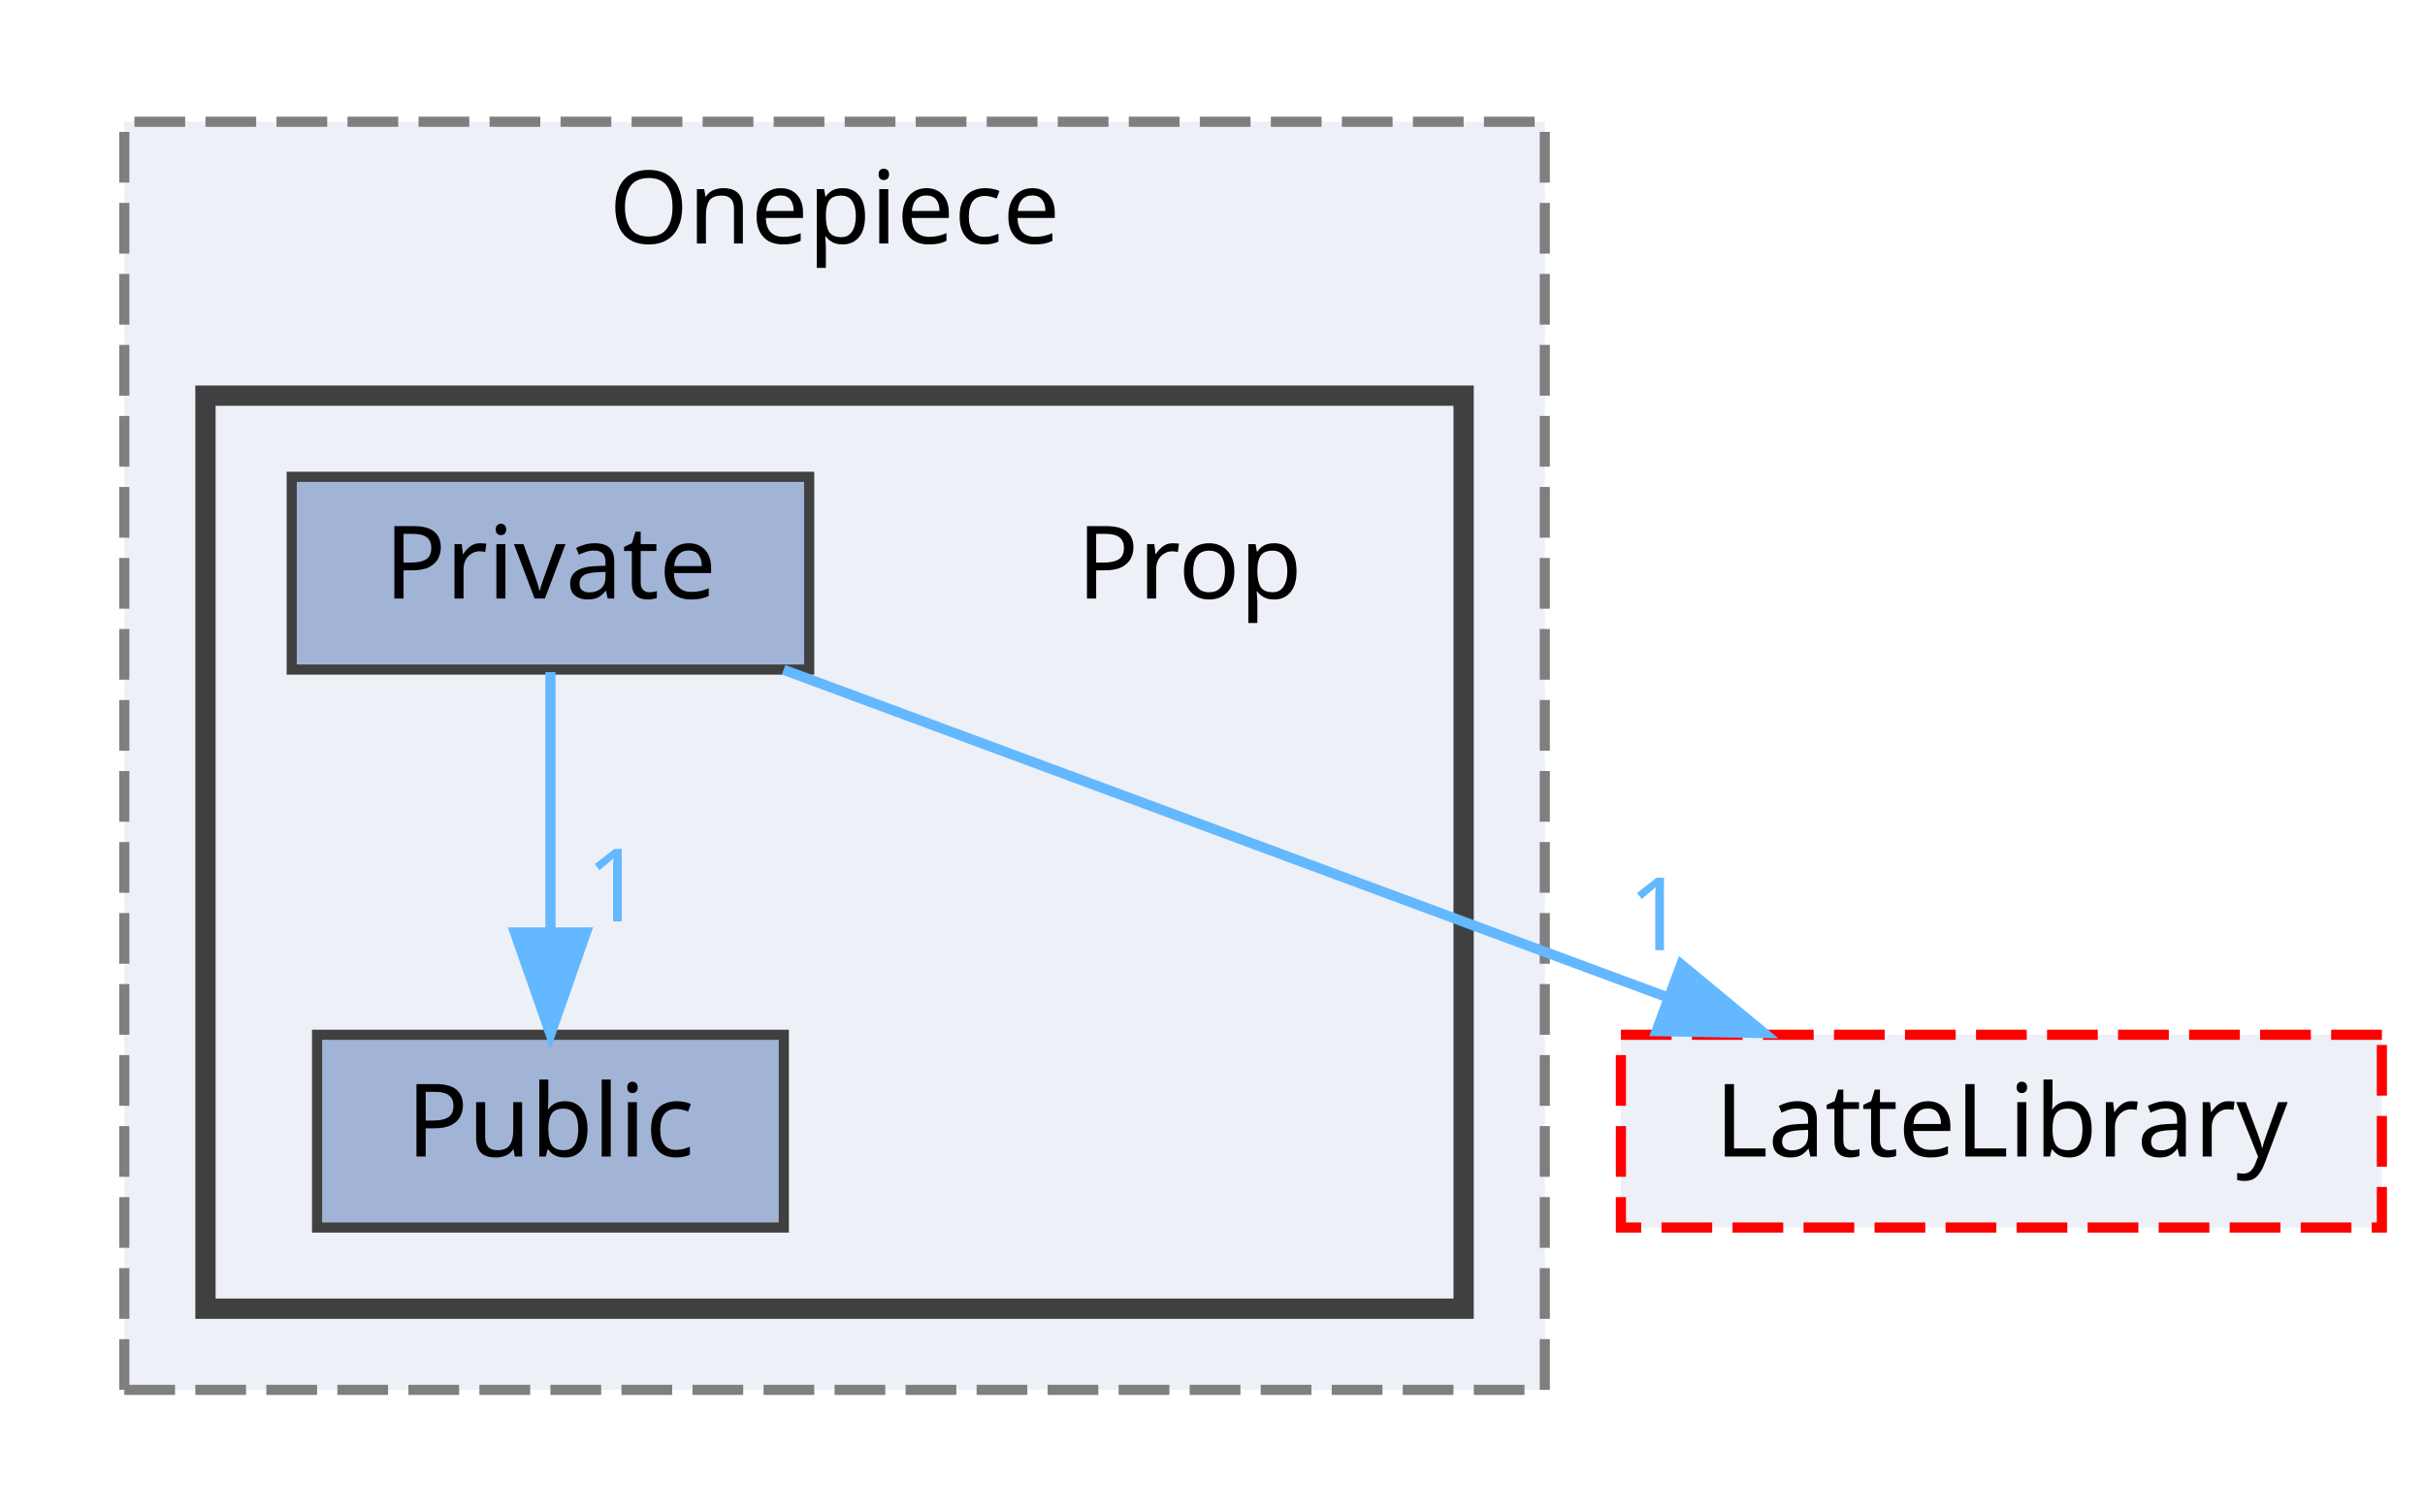
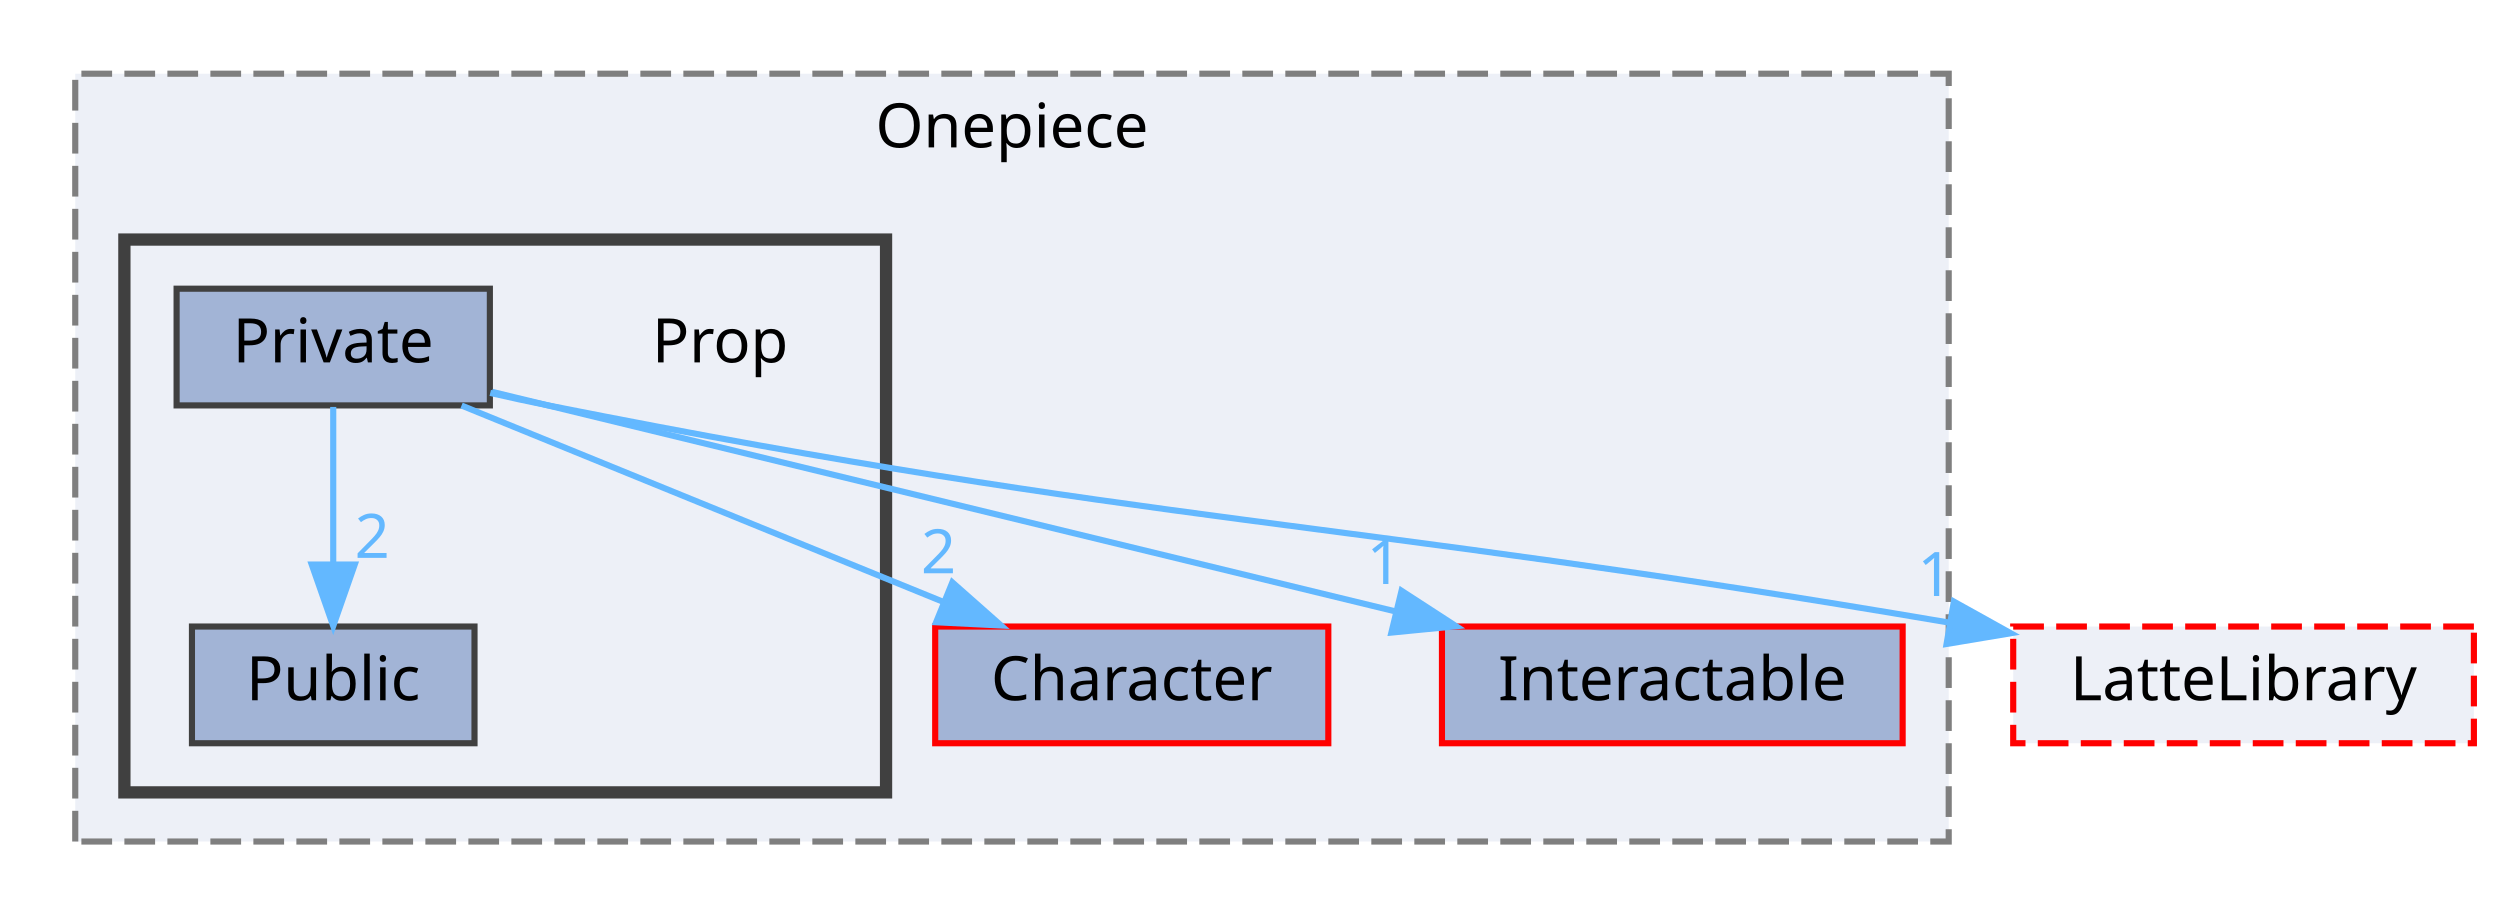
- <svg xmlns="http://www.w3.org/2000/svg" xmlns:xlink="http://www.w3.org/1999/xlink" width="239pt" height="149pt" viewBox="0.00 0.00 238.50 149.00">
+ <svg xmlns="http://www.w3.org/2000/svg" xmlns:xlink="http://www.w3.org/1999/xlink" width="407pt" height="149pt" viewBox="0.00 0.00 406.50 149.00">
  <g id="graph0" class="graph" transform="scale(1 1) rotate(0) translate(4 145)">
    <g id="clust1" class="cluster">
      <g id="a_clust1">
        <a xlink:href="dir_86991fbdc3ffccad5ecdd4bba46f6ea3.html" target="_top" xlink:title="Onepiece">
-           <polygon fill="#edf0f7" stroke="#7f7f7f" stroke-dasharray="5,2" points="8,-8 8,-133 148,-133 148,-8 8,-8" />
-           <text text-anchor="middle" x="78" y="-121" font-family="Malgun Gothic" font-size="10.00">Onepiece</text>
+           <polygon fill="#edf0f7" stroke="#7f7f7f" stroke-dasharray="5,2" points="8,-8 8,-133 313,-133 313,-8 8,-8" />
+           <text text-anchor="middle" x="160.5" y="-121" font-family="Malgun Gothic" font-size="10.00">Onepiece</text>
        </a>
      </g>
    </g>
    <g id="clust2" class="cluster">
      <g id="a_clust2">
        <a xlink:href="dir_2268d321c547a1269f0f0801cfba1f77.html" target="_top">
          <polygon fill="#edf0f7" stroke="#404040" stroke-width="2" points="16,-16 16,-106 140,-106 140,-16 16,-16" />
        </a>
      </g>
    </g>
    <g id="node1" class="node">
-       <text text-anchor="middle" x="113" y="-86" font-family="Malgun Gothic" font-size="10.00">Prop</text>
+       <g id="a_node1">
+         <a xlink:href="dir_71a9f6b769ee24fe8598c19ea2d70480.html" target="_top" xlink:title="Character">
+           <polygon fill="#a2b4d6" stroke="red" points="212,-43 148,-43 148,-24 212,-24 212,-43" />
+           <text text-anchor="middle" x="180" y="-31" font-family="Malgun Gothic" font-size="10.00">Character</text>
+         </a>
+       </g>
    </g>
    <g id="node2" class="node">
      <g id="a_node2">
+         <a xlink:href="dir_b7459e4428712e32d7c860db6e401a05.html" target="_top" xlink:title="Interactable">
+           <polygon fill="#a2b4d6" stroke="red" points="305.5,-43 230.5,-43 230.5,-24 305.5,-24 305.5,-43" />
+           <text text-anchor="middle" x="268" y="-31" font-family="Malgun Gothic" font-size="10.00">Interactable</text>
+         </a>
+       </g>
+     </g>
+     <g id="node3" class="node">
+       <text text-anchor="middle" x="113" y="-86" font-family="Malgun Gothic" font-size="10.00">Prop</text>
+     </g>
+     <g id="node4" class="node">
+       <g id="a_node4">
        <a xlink:href="dir_1d7bfdd86517d83f393675eb912eaf09.html" target="_top" xlink:title="Private">
          <polygon fill="#a2b4d6" stroke="#404040" points="75.5,-98 24.5,-98 24.5,-79 75.5,-79 75.5,-98" />
          <text text-anchor="middle" x="50" y="-86" font-family="Malgun Gothic" font-size="10.00">Private</text>
        </a>
      </g>
    </g>
-     <g id="node3" class="node">
-       <g id="a_node3">
+     <g id="edge3" class="edge">
+       <g id="a_edge3">
+         <a xlink:href="dir_000026_000002.html" target="_top">
+           <path fill="none" stroke="#63b8ff" d="M70.89,-78.98C92.08,-70.34 125.13,-56.87 149.3,-47.02" />
+           <polygon fill="#63b8ff" stroke="#63b8ff" points="150.79,-50.19 158.73,-43.17 148.15,-43.7 150.79,-50.19" />
+         </a>
+       </g>
+       <g id="a_edge3-headlabel">
+         <a xlink:href="dir_000026_000002.html" target="_top" xlink:title="2">
+           <text text-anchor="middle" x="148.54" y="-51.67" font-family="Malgun Gothic" font-size="10.00" fill="#63b8ff">2</text>
+         </a>
+       </g>
+     </g>
+     <g id="edge4" class="edge">
+       <g id="a_edge4">
+         <a xlink:href="dir_000026_000008.html" target="_top">
+           <path fill="none" stroke="#63b8ff" d="M75.86,-81.21C112.07,-72.41 178.4,-56.28 222.85,-45.48" />
+           <polygon fill="#63b8ff" stroke="#63b8ff" points="223.92,-48.82 232.81,-43.05 222.27,-42.02 223.92,-48.82" />
+         </a>
+       </g>
+       <g id="a_edge4-headlabel">
+         <a xlink:href="dir_000026_000008.html" target="_top" xlink:title="1">
+           <text text-anchor="middle" x="221.1" y="-49.93" font-family="Malgun Gothic" font-size="10.00" fill="#63b8ff">1</text>
+         </a>
+       </g>
+     </g>
+     <g id="node5" class="node">
+       <g id="a_node5">
        <a xlink:href="dir_13cb8c28526713b34d584b8e10191ceb.html" target="_top" xlink:title="Public">
          <polygon fill="#a2b4d6" stroke="#404040" points="73,-43 27,-43 27,-24 73,-24 73,-43" />
          <text text-anchor="middle" x="50" y="-31" font-family="Malgun Gothic" font-size="10.00">Public</text>
        </a>
      </g>
    </g>
    <g id="edge1" class="edge">
      <g id="a_edge1">
        <a xlink:href="dir_000026_000042.html" target="_top">
          <path fill="none" stroke="#63b8ff" d="M50,-78.75C50,-71.8 50,-61.85 50,-53.13" />
          <polygon fill="#63b8ff" stroke="#63b8ff" points="53.5,-53.09 50,-43.09 46.5,-53.09 53.5,-53.09" />
        </a>
      </g>
      <g id="a_edge1-headlabel">
-         <a xlink:href="dir_000026_000042.html" target="_top" xlink:title="1">
-           <text text-anchor="middle" x="56.34" y="-54.18" font-family="Malgun Gothic" font-size="10.00" fill="#63b8ff">1</text>
+         <a xlink:href="dir_000026_000042.html" target="_top" xlink:title="2">
+           <text text-anchor="middle" x="56.34" y="-54.18" font-family="Malgun Gothic" font-size="10.00" fill="#63b8ff">2</text>
        </a>
      </g>
    </g>
-     <g id="node4" class="node">
-       <g id="a_node4">
+     <g id="node6" class="node">
+       <g id="a_node6">
        <a xlink:href="dir_399370037b6f5ff6b0840148d18ec8d9.html" target="_top" xlink:title="LatteLibrary">
-           <polygon fill="#edf0f7" stroke="red" stroke-dasharray="5,2" points="230.5,-43 155.5,-43 155.5,-24 230.5,-24 230.5,-43" />
-           <text text-anchor="middle" x="193" y="-31" font-family="Malgun Gothic" font-size="10.00">LatteLibrary</text>
+           <polygon fill="#edf0f7" stroke="red" stroke-dasharray="5,2" points="398.5,-43 323.5,-43 323.5,-24 398.5,-24 398.5,-43" />
+           <text text-anchor="middle" x="361" y="-31" font-family="Malgun Gothic" font-size="10.00">LatteLibrary</text>
        </a>
      </g>
    </g>
    <g id="edge2" class="edge">
      <g id="a_edge2">
        <a xlink:href="dir_000026_000009.html" target="_top">
-           <path fill="none" stroke="#63b8ff" d="M72.98,-78.98C96.5,-70.27 133.29,-56.63 159.94,-46.75" />
-           <polygon fill="#63b8ff" stroke="#63b8ff" points="161.45,-49.93 169.61,-43.17 159.01,-43.36 161.45,-49.93" />
+           <path fill="none" stroke="#63b8ff" d="M75.56,-81.03C78.73,-80.3 81.93,-79.61 85,-79 184.15,-59.3 212.45,-60.78 313.12,-43.63" />
+           <polygon fill="#63b8ff" stroke="#63b8ff" points="313.84,-47.06 323.1,-41.91 312.65,-40.16 313.84,-47.06" />
        </a>
      </g>
      <g id="a_edge2-headlabel">
        <a xlink:href="dir_000026_000009.html" target="_top" xlink:title="1">
-           <text text-anchor="middle" x="159.06" y="-51.34" font-family="Malgun Gothic" font-size="10.00" fill="#63b8ff">1</text>
+           <text text-anchor="middle" x="310.77" y="-47.97" font-family="Malgun Gothic" font-size="10.00" fill="#63b8ff">1</text>
        </a>
      </g>
    </g>
  </g>
</svg>
